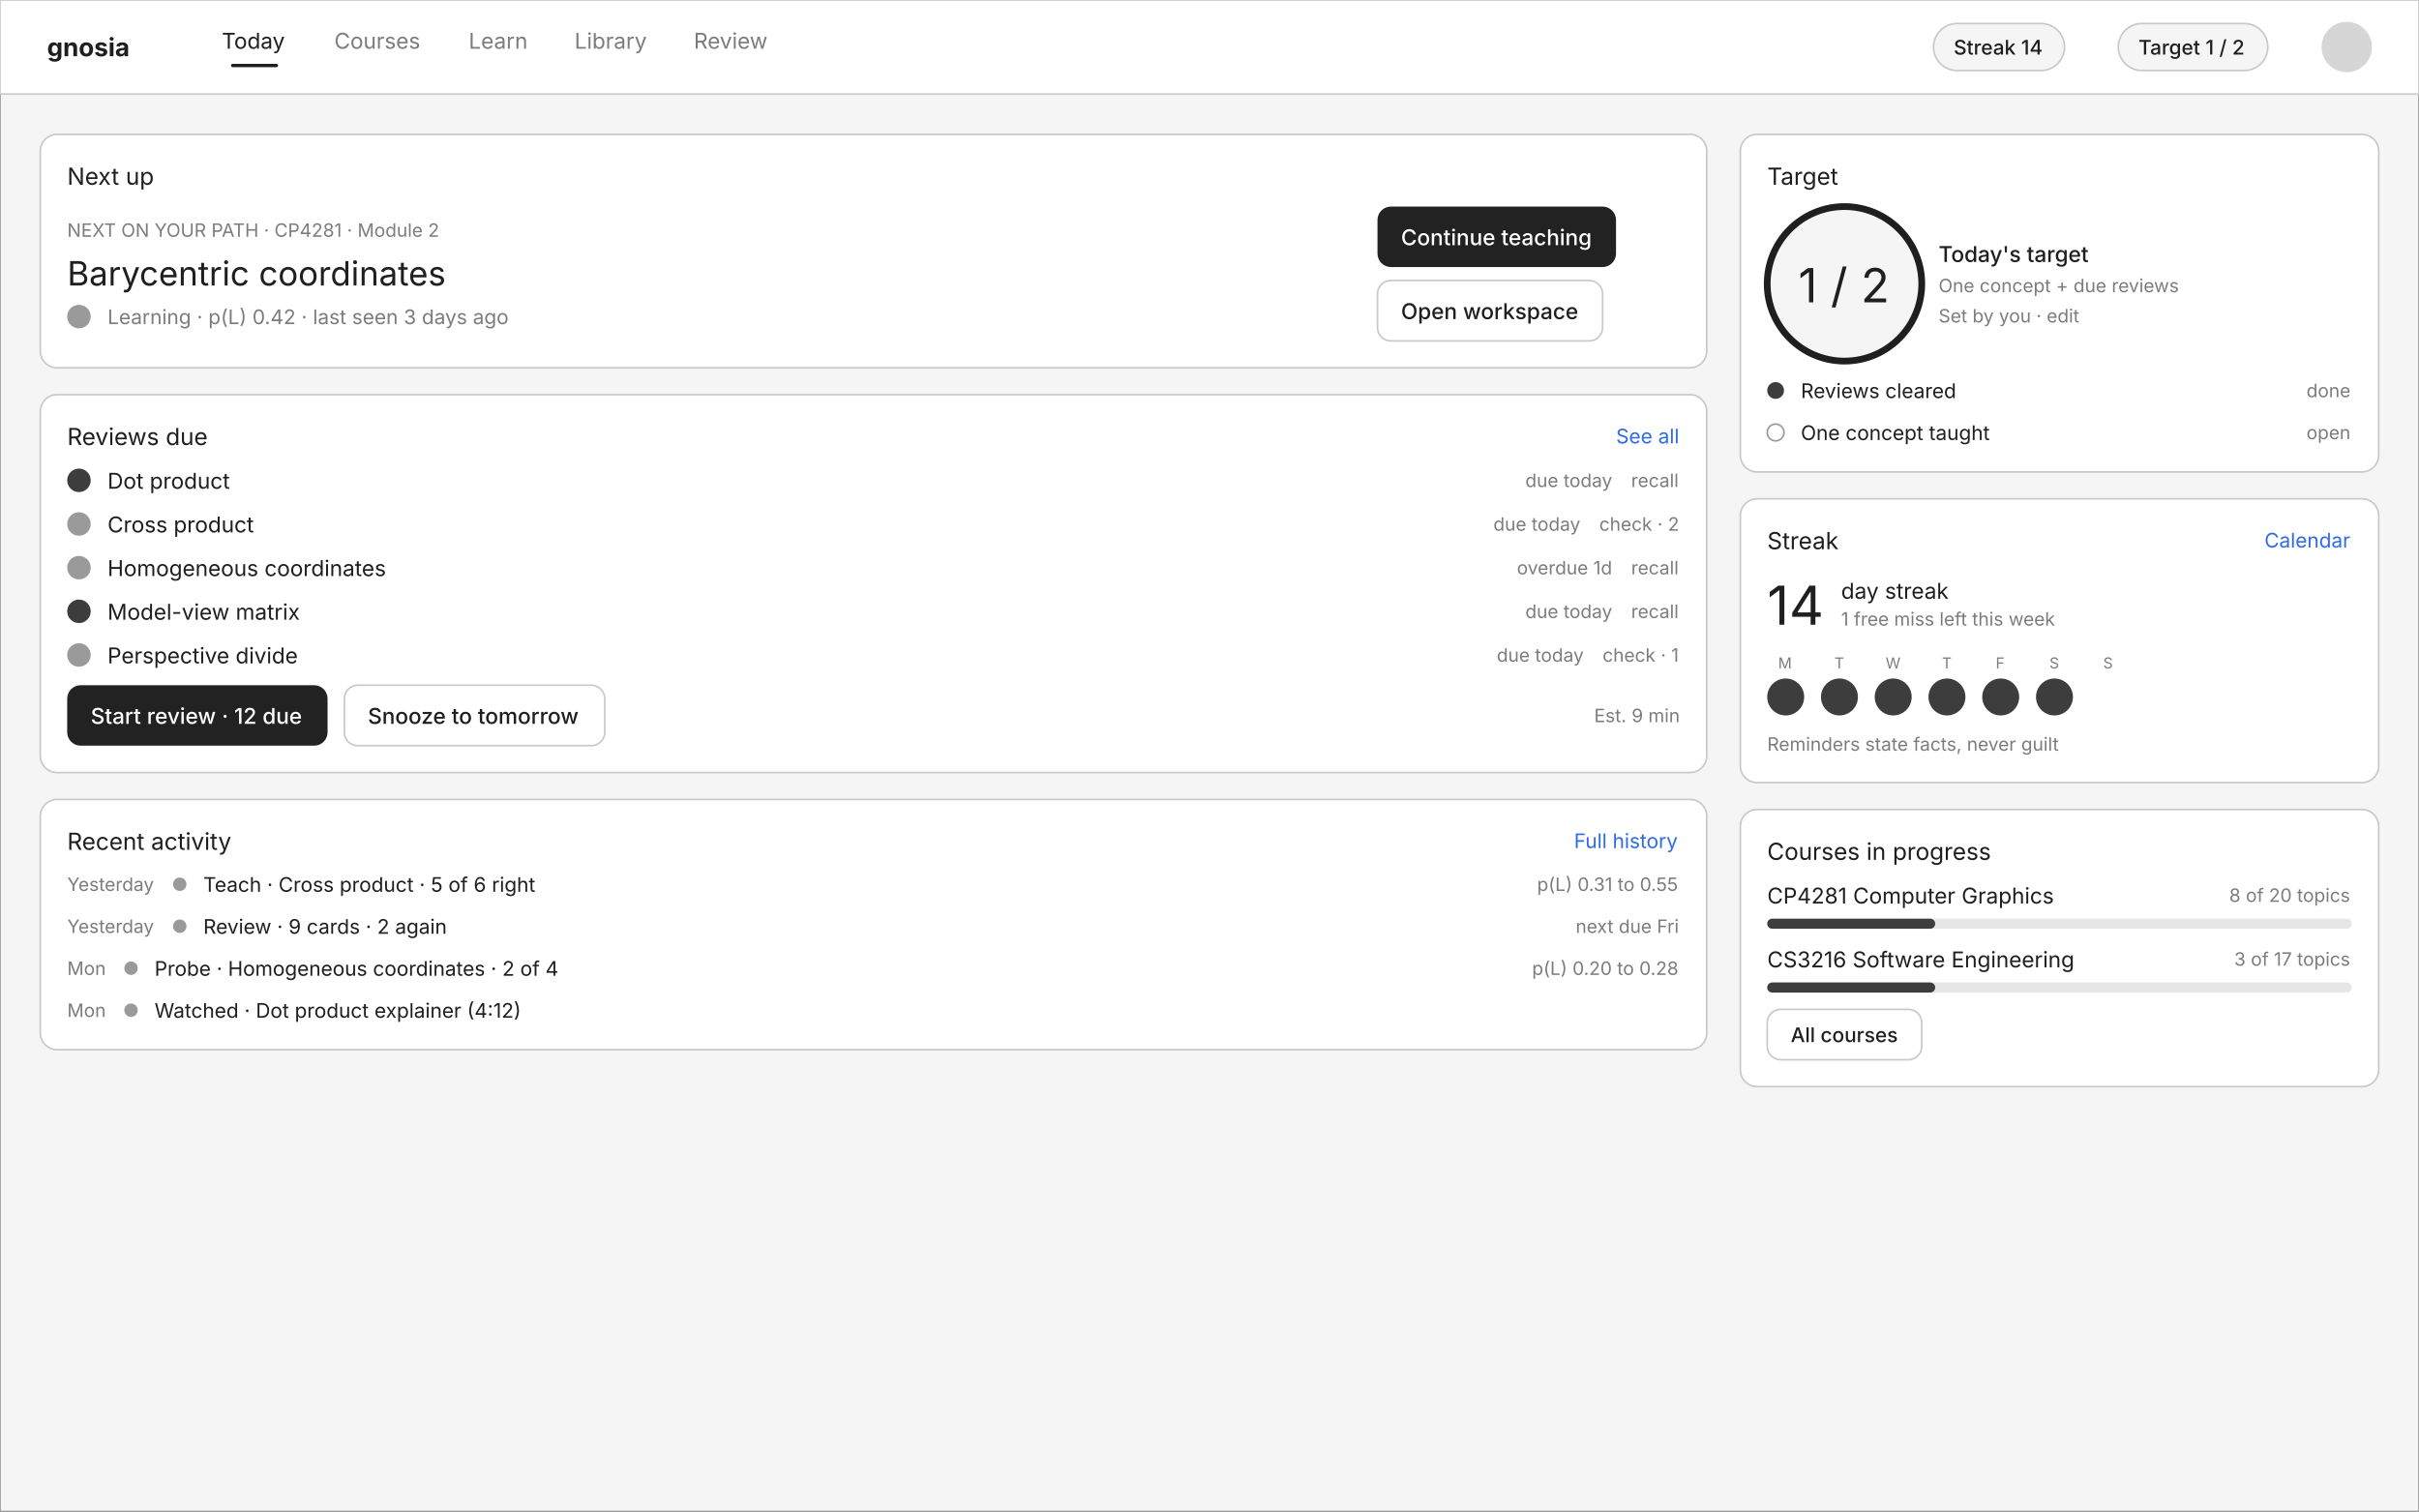
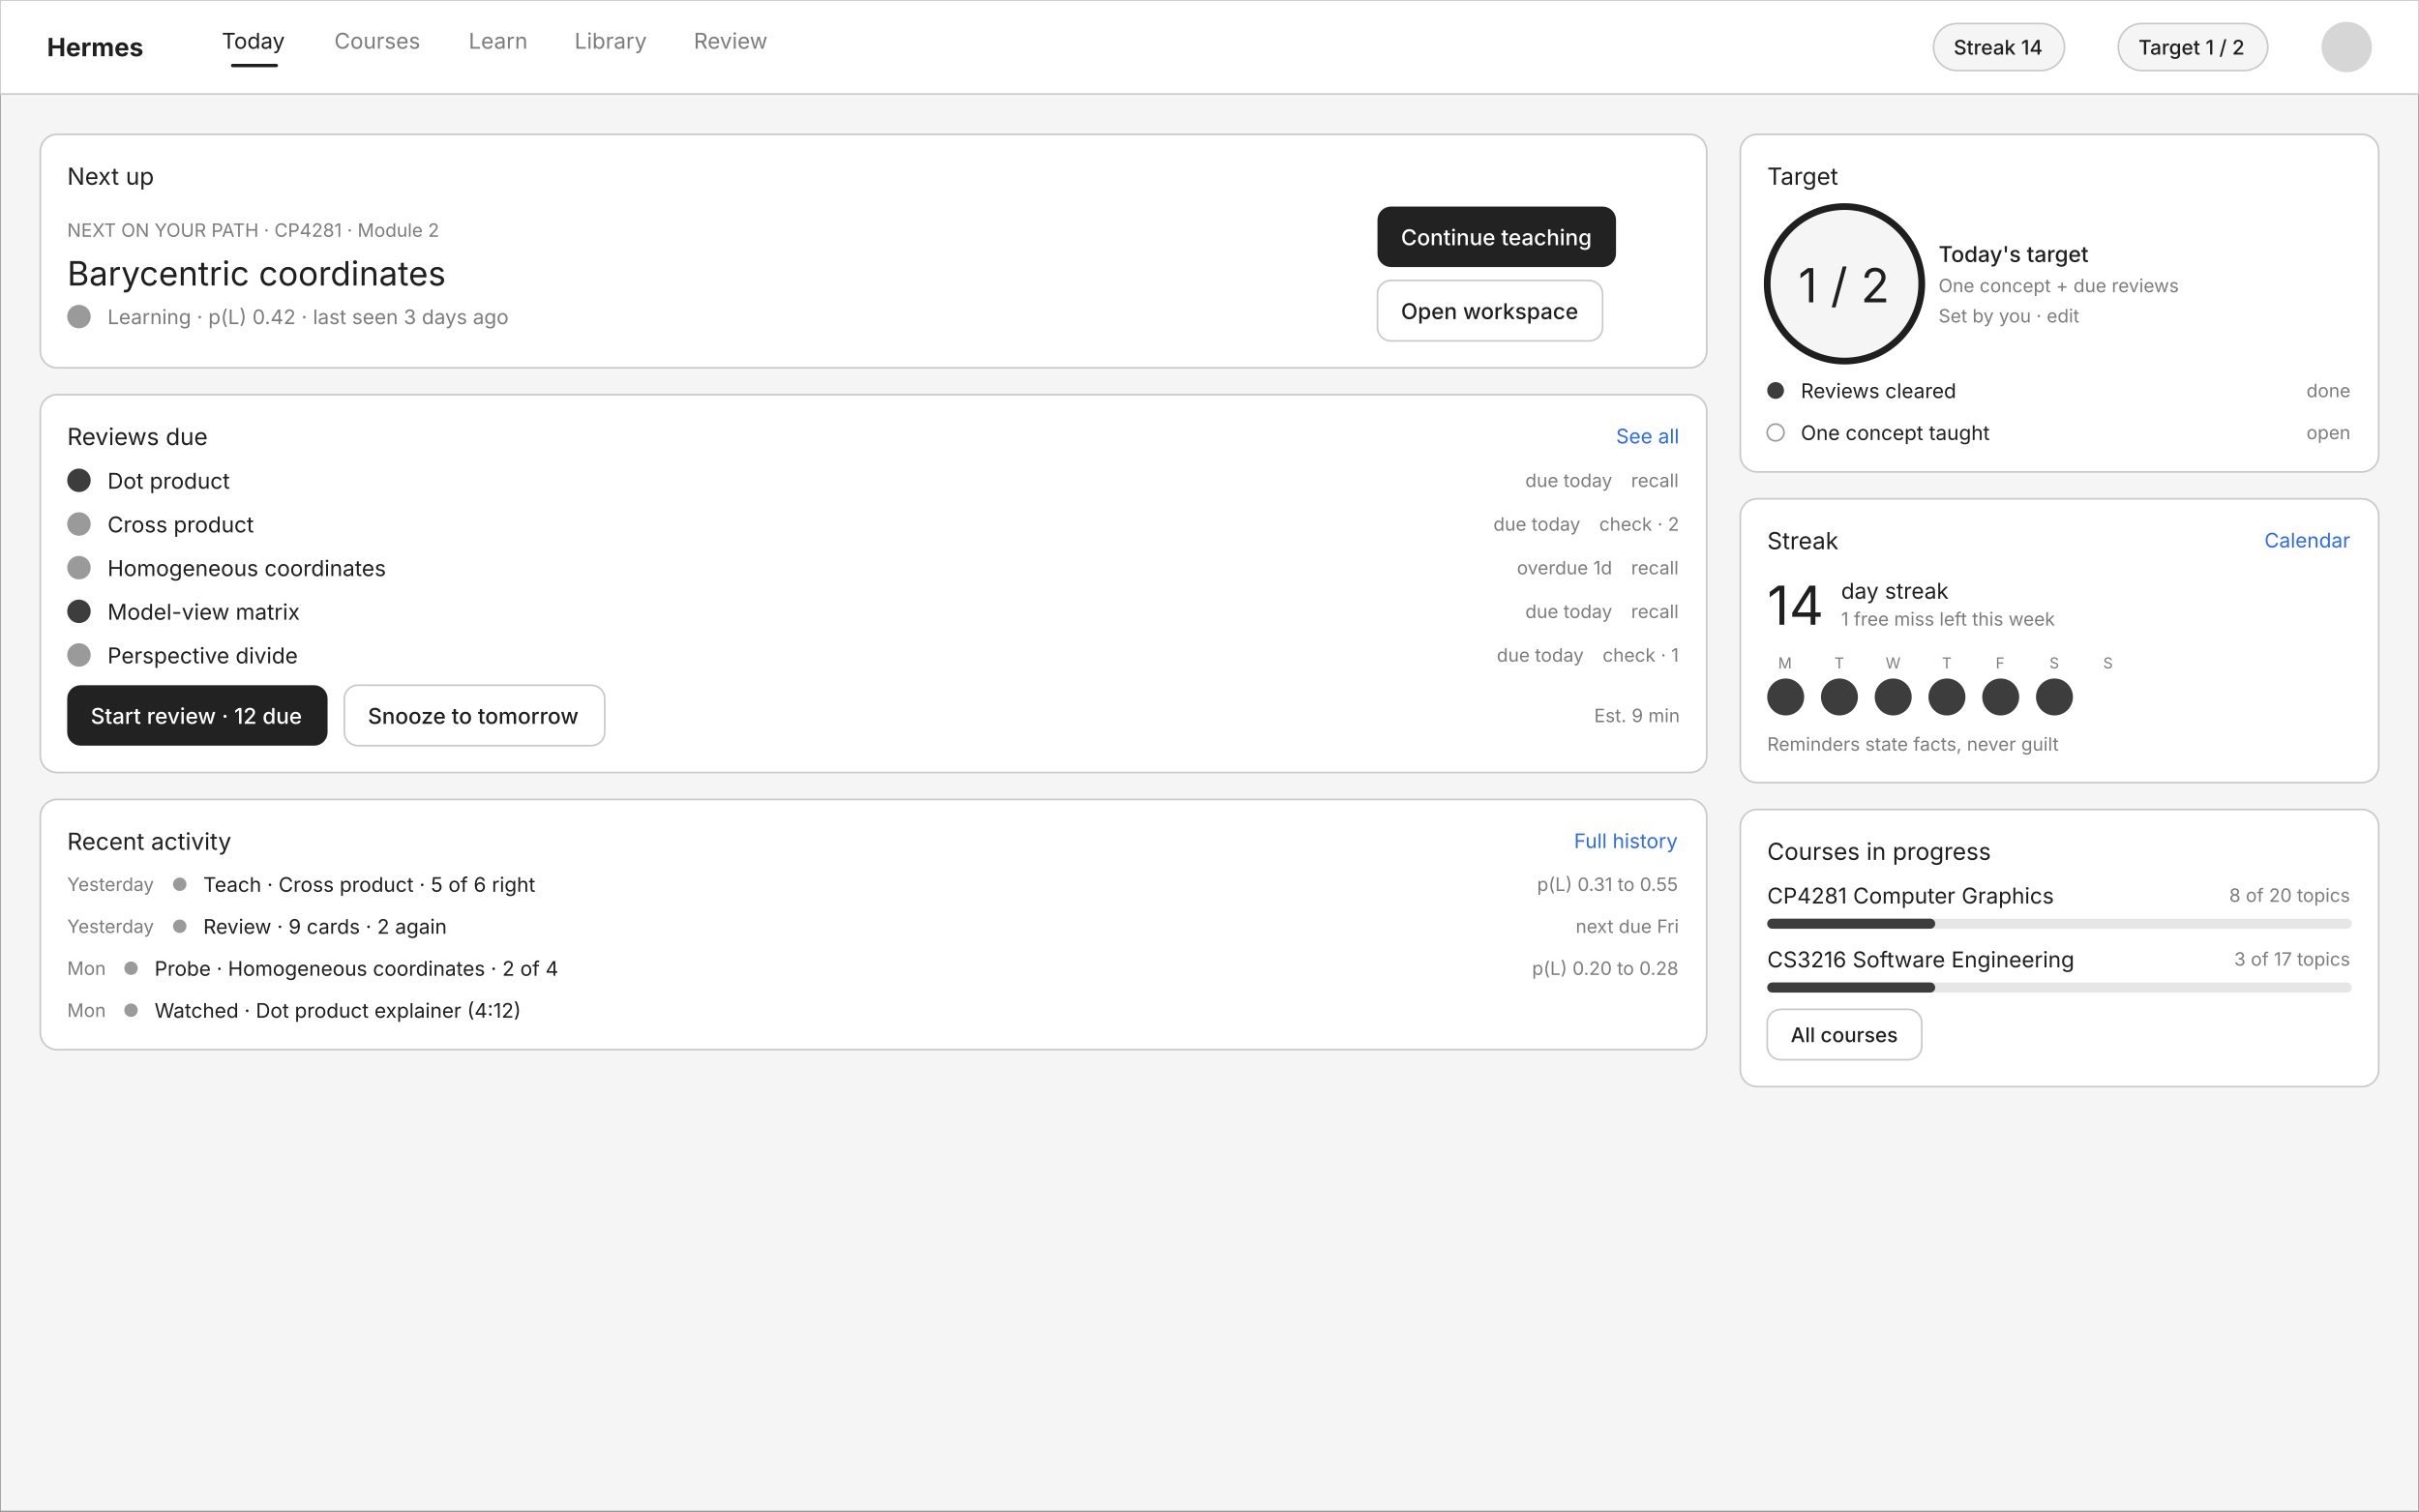
<svg xmlns="http://www.w3.org/2000/svg" width="1440" height="900" viewBox="0 0 1440 900">
  <defs>
    <clipPath id="clip0">
      <rect width="1440" height="900" />
    </clipPath>
  </defs>
  <g>
    <rect width="1440" height="900" fill="#F5F5F5" stroke="#9A9A9A" stroke-width="1" />
    <g clip-path="url(#clip0)">
      <g>
        <rect width="1440" height="56" fill="#FFFFFF" stroke="#C9C9C9" stroke-width="1" />
        <g transform="translate(28, 18.5)">
-           <text x="0" y="15" font-family="Inter" font-size="15" font-weight="700" fill="#1F1F1F">gnosia</text>
+           <text x="0" y="15" font-family="Inter" font-size="15" font-weight="700" fill="#1F1F1F">Hermes</text>
        </g>
        <g transform="translate(132, 16)">
          <g>
            <g>
              <text x="0" y="13" font-family="Inter" font-size="13" fill="#1F1F1F">Today</text>
            </g>
            <g transform="translate(5.5, 22)">
              <rect width="28" height="2" rx="1" ry="1" fill="#1F1F1F" />
            </g>
          </g>
          <g transform="translate(67, 0)">
            <g>
              <text x="0" y="13" font-family="Inter" font-size="13" fill="#7C7C7C">Courses</text>
            </g>
            <g transform="translate(12, 22)">
              <rect width="28" height="2" rx="1" ry="1" fill="#FFFFFF" />
            </g>
          </g>
          <g transform="translate(147, 0)">
            <g>
              <text x="0" y="13" font-family="Inter" font-size="13" fill="#7C7C7C">Learn</text>
            </g>
            <g transform="translate(3.5, 22)">
              <rect width="28" height="2" rx="1" ry="1" fill="#FFFFFF" />
            </g>
          </g>
          <g transform="translate(210, 0)">
            <g>
              <text x="0" y="13" font-family="Inter" font-size="13" fill="#7C7C7C">Library</text>
            </g>
            <g transform="translate(7.5, 22)">
              <rect width="28" height="2" rx="1" ry="1" fill="#FFFFFF" />
            </g>
          </g>
          <g transform="translate(281, 0)">
            <g>
              <text x="0" y="13" font-family="Inter" font-size="13" fill="#7C7C7C">Review</text>
            </g>
            <g transform="translate(8.5, 22)">
              <rect width="28" height="2" rx="1" ry="1" fill="#FFFFFF" />
            </g>
          </g>
        </g>
        <g transform="translate(490, 28)" />
        <g transform="translate(1151, 14)">
          <rect width="78" height="28" rx="14" ry="14" fill="#F5F5F5" stroke="#C9C9C9" stroke-width="1" />
          <g transform="translate(12, 6.5)">
            <text x="0" y="12" font-family="Inter" font-size="12" font-weight="500" fill="#1F1F1F">Streak 14</text>
          </g>
        </g>
        <g transform="translate(1261, 14)">
          <rect width="89" height="28" rx="14" ry="14" fill="#F5F5F5" stroke="#C9C9C9" stroke-width="1" />
          <g transform="translate(12, 6.5)">
            <text x="0" y="12" font-family="Inter" font-size="12" font-weight="500" fill="#1F1F1F">Target 1 / 2</text>
          </g>
        </g>
        <g transform="translate(1382, 13)">
          <ellipse cx="15" cy="15" rx="15" ry="15" fill="#D6D6D6" />
        </g>
      </g>
      <g transform="translate(0, 56)">
        <g transform="translate(24, 24)">
          <g>
            <rect width="992" height="139" rx="10" ry="10" fill="#FFFFFF" stroke="#C9C9C9" stroke-width="1" />
            <g transform="translate(16, 16)">
              <g>
                <text x="0" y="14" font-family="Inter" font-size="14" fill="#1F1F1F">Next up</text>
              </g>
              <g transform="translate(52, 8.5)" />
            </g>
            <g transform="translate(16, 43)">
              <g transform="translate(0, 7)">
                <g>
                  <text x="0" y="11" font-family="Inter" font-size="11" fill="#7C7C7C">NEXT ON YOUR PATH  ·  CP4281 · Module 2</text>
                </g>
                <g transform="translate(0, 20)">
                  <text x="0" y="20" font-family="Inter" font-size="20" fill="#1F1F1F">Barycentric coordinates</text>
                </g>
                <g transform="translate(0, 51)">
                  <g transform="translate(0, 0.5)">
                    <ellipse cx="7" cy="7" rx="7" ry="7" fill="#9A9A9A" />
                  </g>
                  <g transform="translate(24, 0)">
                    <text x="0" y="12" font-family="Inter" font-size="12" fill="#7C7C7C">Learning · p(L) 0.42 · last seen 3 days ago</text>
                  </g>
                </g>
              </g>
              <g transform="translate(780, 0)">
                <g>
                  <rect width="142" height="36" rx="8" ry="8" fill="#222222" />
                  <g transform="translate(14, 10)">
                    <text x="0" y="13" font-family="Inter" font-size="13" font-weight="500" fill="#FFFFFF">Continue teaching</text>
                  </g>
                </g>
                <g transform="translate(0, 44)">
                  <rect width="134" height="36" rx="8" ry="8" fill="#FFFFFF" stroke="#C9C9C9" stroke-width="1" />
                  <g transform="translate(14, 10)">
                    <text x="0" y="13" font-family="Inter" font-size="13" font-weight="500" fill="#1F1F1F">Open workspace</text>
                  </g>
                </g>
              </g>
            </g>
          </g>
          <g transform="translate(0, 155)">
            <rect width="992" height="225" rx="10" ry="10" fill="#FFFFFF" stroke="#C9C9C9" stroke-width="1" />
            <g transform="translate(16, 16)">
              <g>
                <text x="0" y="14" font-family="Inter" font-size="14" fill="#1F1F1F">Reviews due</text>
              </g>
              <g transform="translate(85, 8.5)" />
              <g transform="translate(922, 1)">
                <text x="0" y="12" font-family="Inter" font-size="12" fill="#2F6BE6">See all</text>
              </g>
            </g>
            <g transform="translate(16, 43)">
              <g transform="translate(0, 1)">
                <ellipse cx="7" cy="7" rx="7" ry="7" fill="#3D3D3D" />
              </g>
              <g transform="translate(24, 0)">
                <g>
                  <text x="0" y="13" font-family="Inter" font-size="13" fill="#1F1F1F">Dot product</text>
                </g>
              </g>
              <g transform="translate(868, 1)">
                <text x="0" y="11" font-family="Inter" font-size="11" fill="#7C7C7C">due today</text>
              </g>
              <g transform="translate(931, 1)">
                <text x="0" y="11" font-family="Inter" font-size="11" fill="#7C7C7C">recall</text>
              </g>
            </g>
            <g transform="translate(16, 69)">
              <g transform="translate(0, 1)">
                <ellipse cx="7" cy="7" rx="7" ry="7" fill="#9A9A9A" />
              </g>
              <g transform="translate(24, 0)">
                <g>
                  <text x="0" y="13" font-family="Inter" font-size="13" fill="#1F1F1F">Cross product</text>
                </g>
              </g>
              <g transform="translate(849, 1)">
                <text x="0" y="11" font-family="Inter" font-size="11" fill="#7C7C7C">due today</text>
              </g>
              <g transform="translate(912, 1)">
                <text x="0" y="11" font-family="Inter" font-size="11" fill="#7C7C7C">check · 2</text>
              </g>
            </g>
            <g transform="translate(16, 95)">
              <g transform="translate(0, 1)">
                <ellipse cx="7" cy="7" rx="7" ry="7" fill="#9A9A9A" />
              </g>
              <g transform="translate(24, 0)">
                <g>
                  <text x="0" y="13" font-family="Inter" font-size="13" fill="#1F1F1F">Homogeneous coordinates</text>
                </g>
              </g>
              <g transform="translate(863, 1)">
                <text x="0" y="11" font-family="Inter" font-size="11" fill="#7C7C7C">overdue 1d</text>
              </g>
              <g transform="translate(931, 1)">
                <text x="0" y="11" font-family="Inter" font-size="11" fill="#7C7C7C">recall</text>
              </g>
            </g>
            <g transform="translate(16, 121)">
              <g transform="translate(0, 1)">
                <ellipse cx="7" cy="7" rx="7" ry="7" fill="#3D3D3D" />
              </g>
              <g transform="translate(24, 0)">
                <g>
                  <text x="0" y="13" font-family="Inter" font-size="13" fill="#1F1F1F">Model-view matrix</text>
                </g>
              </g>
              <g transform="translate(868, 1)">
                <text x="0" y="11" font-family="Inter" font-size="11" fill="#7C7C7C">due today</text>
              </g>
              <g transform="translate(931, 1)">
                <text x="0" y="11" font-family="Inter" font-size="11" fill="#7C7C7C">recall</text>
              </g>
            </g>
            <g transform="translate(16, 147)">
              <g transform="translate(0, 1)">
                <ellipse cx="7" cy="7" rx="7" ry="7" fill="#9A9A9A" />
              </g>
              <g transform="translate(24, 0)">
                <g>
                  <text x="0" y="13" font-family="Inter" font-size="13" fill="#1F1F1F">Perspective divide</text>
                </g>
              </g>
              <g transform="translate(851, 1)">
                <text x="0" y="11" font-family="Inter" font-size="11" fill="#7C7C7C">due today</text>
              </g>
              <g transform="translate(914, 1)">
                <text x="0" y="11" font-family="Inter" font-size="11" fill="#7C7C7C">check · 1</text>
              </g>
            </g>
            <g transform="translate(16, 173)">
              <g>
                <rect width="155" height="36" rx="8" ry="8" fill="#222222" />
                <g transform="translate(14, 10)">
                  <text x="0" y="13" font-family="Inter" font-size="13" font-weight="500" fill="#FFFFFF">Start review · 12 due</text>
                </g>
              </g>
              <g transform="translate(165, 0)">
                <rect width="155" height="36" rx="8" ry="8" fill="#FFFFFF" stroke="#C9C9C9" stroke-width="1" />
                <g transform="translate(14, 10)">
                  <text x="0" y="13" font-family="Inter" font-size="13" font-weight="500" fill="#1F1F1F">Snooze to tomorrow</text>
                </g>
              </g>
              <g transform="translate(330, 18)" />
              <g transform="translate(909, 11)">
                <text x="0" y="11" font-family="Inter" font-size="11" fill="#7C7C7C">Est. 9 min</text>
              </g>
            </g>
          </g>
          <g transform="translate(0, 396)">
            <rect width="992" height="149" rx="10" ry="10" fill="#FFFFFF" stroke="#C9C9C9" stroke-width="1" />
            <g transform="translate(16, 16)">
              <g>
                <text x="0" y="14" font-family="Inter" font-size="14" fill="#1F1F1F">Recent activity</text>
              </g>
              <g transform="translate(98, 8.5)" />
              <g transform="translate(897, 1)">
                <text x="0" y="12" font-family="Inter" font-size="12" fill="#2F6BE6">Full history</text>
              </g>
            </g>
            <g transform="translate(16, 43)">
              <g transform="translate(0, 0.5)">
                <text x="0" y="11" font-family="Inter" font-size="11" fill="#7C7C7C">Yesterday</text>
              </g>
              <g transform="translate(63, 3.5)">
                <ellipse cx="4" cy="4" rx="4" ry="4" fill="#9A9A9A" />
              </g>
              <g transform="translate(81, 0)">
                <g>
                  <text x="0" y="12" font-family="Inter" font-size="12" fill="#1F1F1F">Teach · Cross product · 5 of 6 right</text>
                </g>
              </g>
              <g transform="translate(875, 0.5)">
                <text x="0" y="11" font-family="Inter" font-size="11" fill="#7C7C7C">p(L) 0.31 to 0.55</text>
              </g>
            </g>
            <g transform="translate(16, 68)">
              <g transform="translate(0, 0.5)">
                <text x="0" y="11" font-family="Inter" font-size="11" fill="#7C7C7C">Yesterday</text>
              </g>
              <g transform="translate(63, 3.5)">
                <ellipse cx="4" cy="4" rx="4" ry="4" fill="#9A9A9A" />
              </g>
              <g transform="translate(81, 0)">
                <g>
                  <text x="0" y="12" font-family="Inter" font-size="12" fill="#1F1F1F">Review · 9 cards · 2 again</text>
                </g>
              </g>
              <g transform="translate(898, 0.5)">
                <text x="0" y="11" font-family="Inter" font-size="11" fill="#7C7C7C">next due Fri</text>
              </g>
            </g>
            <g transform="translate(16, 93)">
              <g transform="translate(0, 0.5)">
                <text x="0" y="11" font-family="Inter" font-size="11" fill="#7C7C7C">Mon</text>
              </g>
              <g transform="translate(34, 3.5)">
                <ellipse cx="4" cy="4" rx="4" ry="4" fill="#9A9A9A" />
              </g>
              <g transform="translate(52, 0)">
                <g>
                  <text x="0" y="12" font-family="Inter" font-size="12" fill="#1F1F1F">Probe · Homogeneous coordinates · 2 of 4</text>
                </g>
              </g>
              <g transform="translate(872, 0.5)">
                <text x="0" y="11" font-family="Inter" font-size="11" fill="#7C7C7C">p(L) 0.20 to 0.28</text>
              </g>
            </g>
            <g transform="translate(16, 118)">
              <g transform="translate(0, 0.5)">
                <text x="0" y="11" font-family="Inter" font-size="11" fill="#7C7C7C">Mon</text>
              </g>
              <g transform="translate(34, 3.5)">
                <ellipse cx="4" cy="4" rx="4" ry="4" fill="#9A9A9A" />
              </g>
              <g transform="translate(52, 0)">
                <g>
                  <text x="0" y="12" font-family="Inter" font-size="12" fill="#1F1F1F">Watched · Dot product explainer (4:12)</text>
                </g>
              </g>
              <g transform="translate(960, 0.5)">
                <text x="0" y="11" font-family="Inter" font-size="11" fill="#7C7C7C" />
              </g>
            </g>
          </g>
        </g>
        <g transform="translate(1036, 24)">
          <g>
            <rect width="380" height="201" rx="10" ry="10" fill="#FFFFFF" stroke="#C9C9C9" stroke-width="1" />
            <g transform="translate(16, 16)">
              <g>
                <text x="0" y="14" font-family="Inter" font-size="14" fill="#1F1F1F">Target</text>
              </g>
              <g transform="translate(44, 8.5)" />
            </g>
            <g transform="translate(16, 43)">
              <g>
                <rect width="92" height="92" rx="46" ry="46" fill="#F5F5F5" stroke="#1F1F1F" stroke-width="4" />
                <g transform="translate(18.5, 29)">
                  <text x="0" y="28" font-family="Inter" font-size="28" fill="#1F1F1F">1 / 2</text>
                </g>
              </g>
              <g transform="translate(102, 20)">
                <g>
                  <text x="0" y="13" font-family="Inter" font-size="13" font-weight="500" fill="#1F1F1F">Today's target</text>
                </g>
                <g transform="translate(0, 20)">
                  <text x="0" y="11" font-family="Inter" font-size="11" fill="#7C7C7C">One concept + due reviews</text>
                </g>
                <g transform="translate(0, 38)">
                  <text x="0" y="11" font-family="Inter" font-size="11" fill="#7C7C7C">Set by you · edit</text>
                </g>
              </g>
            </g>
            <g transform="translate(16, 145)">
              <g transform="translate(0, 2.5)">
                <ellipse cx="5" cy="5" rx="5" ry="5" fill="#3D3D3D" />
              </g>
              <g transform="translate(20, 0)">
                <g>
                  <text x="0" y="12" font-family="Inter" font-size="12" fill="#1F1F1F">Reviews cleared</text>
                </g>
              </g>
              <g transform="translate(321, 0.5)">
                <text x="0" y="11" font-family="Inter" font-size="11" fill="#7C7C7C">done</text>
              </g>
            </g>
            <g transform="translate(16, 170)">
              <g transform="translate(0, 2.5)">
                <ellipse cx="5" cy="5" rx="5" ry="5" fill="#FFFFFF" stroke="#9A9A9A" stroke-width="1" />
              </g>
              <g transform="translate(20, 0)">
                <g>
                  <text x="0" y="12" font-family="Inter" font-size="12" fill="#1F1F1F">One concept taught</text>
                </g>
              </g>
              <g transform="translate(321, 0.5)">
                <text x="0" y="11" font-family="Inter" font-size="11" fill="#7C7C7C">open</text>
              </g>
            </g>
          </g>
          <g transform="translate(0, 217)">
            <rect width="380" height="169" rx="10" ry="10" fill="#FFFFFF" stroke="#C9C9C9" stroke-width="1" />
            <g transform="translate(16, 16)">
              <g>
                <text x="0" y="14" font-family="Inter" font-size="14" fill="#1F1F1F">Streak</text>
              </g>
              <g transform="translate(43, 8.5)" />
              <g transform="translate(296, 1)">
                <text x="0" y="12" font-family="Inter" font-size="12" fill="#2F6BE6">Calendar</text>
              </g>
            </g>
            <g transform="translate(16, 43)">
              <g>
                <text x="0" y="32" font-family="Inter" font-size="32" fill="#1F1F1F">14</text>
              </g>
              <g transform="translate(44, 3.5)">
                <g>
                  <text x="0" y="13" font-family="Inter" font-size="13" fill="#1F1F1F">day streak</text>
                </g>
                <g transform="translate(0, 18)">
                  <text x="0" y="11" font-family="Inter" font-size="11" fill="#7C7C7C">1 free miss left this week</text>
                </g>
              </g>
            </g>
            <g transform="translate(16, 92)">
              <g>
                <g transform="translate(6.5, 0)">
                  <text x="0" y="9" font-family="Inter" font-size="9" fill="#7C7C7C">M</text>
                </g>
                <g transform="translate(0, 15)">
                  <ellipse cx="11" cy="11" rx="11" ry="11" fill="#3D3D3D" />
                </g>
              </g>
              <g transform="translate(32, 0)">
                <g transform="translate(8, 0)">
                  <text x="0" y="9" font-family="Inter" font-size="9" fill="#7C7C7C">T</text>
                </g>
                <g transform="translate(0, 15)">
                  <ellipse cx="11" cy="11" rx="11" ry="11" fill="#3D3D3D" />
                </g>
              </g>
              <g transform="translate(64, 0)">
                <g transform="translate(6.5, 0)">
                  <text x="0" y="9" font-family="Inter" font-size="9" fill="#7C7C7C">W</text>
                </g>
                <g transform="translate(0, 15)">
                  <ellipse cx="11" cy="11" rx="11" ry="11" fill="#3D3D3D" />
                </g>
              </g>
              <g transform="translate(96, 0)">
                <g transform="translate(8, 0)">
                  <text x="0" y="9" font-family="Inter" font-size="9" fill="#7C7C7C">T</text>
                </g>
                <g transform="translate(0, 15)">
                  <ellipse cx="11" cy="11" rx="11" ry="11" fill="#3D3D3D" />
                </g>
              </g>
              <g transform="translate(128, 0)">
                <g transform="translate(8, 0)">
                  <text x="0" y="9" font-family="Inter" font-size="9" fill="#7C7C7C">F</text>
                </g>
                <g transform="translate(0, 15)">
                  <ellipse cx="11" cy="11" rx="11" ry="11" fill="#3D3D3D" />
                </g>
              </g>
              <g transform="translate(160, 0)">
                <g transform="translate(8, 0)">
                  <text x="0" y="9" font-family="Inter" font-size="9" fill="#7C7C7C">S</text>
                </g>
                <g transform="translate(0, 15)">
                  <ellipse cx="11" cy="11" rx="11" ry="11" fill="#3D3D3D" />
                </g>
              </g>
              <g transform="translate(192, 0)">
                <g transform="translate(8, 0)">
                  <text x="0" y="9" font-family="Inter" font-size="9" fill="#7C7C7C">S</text>
                </g>
                <g transform="translate(0, 15)">
                  <ellipse cx="11" cy="11" rx="11" ry="11" fill="#FFFFFF" />
                </g>
              </g>
            </g>
            <g transform="translate(16, 139)">
              <text x="0" y="11" font-family="Inter" font-size="11" fill="#7C7C7C">Reminders state facts, never guilt</text>
            </g>
          </g>
          <g transform="translate(0, 402)">
            <rect width="380" height="165" rx="10" ry="10" fill="#FFFFFF" stroke="#C9C9C9" stroke-width="1" />
            <g transform="translate(16, 16)">
              <g>
                <text x="0" y="14" font-family="Inter" font-size="14" fill="#1F1F1F">Courses in progress</text>
              </g>
              <g transform="translate(134, 8.5)" />
            </g>
            <g transform="translate(16, 43)">
              <g>
                <g>
                  <text x="0" y="13" font-family="Inter" font-size="13" fill="#1F1F1F">CP4281 Computer Graphics</text>
                </g>
                <g transform="translate(275, 1)">
                  <text x="0" y="11" font-family="Inter" font-size="11" fill="#7C7C7C">8 of 20 topics</text>
                </g>
              </g>
              <g transform="translate(0, 22)">
                <rect width="348" height="6" rx="3" ry="3" fill="#E6E6E6" />
                <rect width="100" height="6" rx="3" ry="3" fill="#3D3D3D" />
              </g>
            </g>
            <g transform="translate(16, 81)">
              <g>
                <g>
                  <text x="0" y="13" font-family="Inter" font-size="13" fill="#1F1F1F">CS3216 Software Engineering</text>
                </g>
                <g transform="translate(278, 1)">
                  <text x="0" y="11" font-family="Inter" font-size="11" fill="#7C7C7C">3 of 17 topics</text>
                </g>
              </g>
              <g transform="translate(0, 22)">
                <rect width="348" height="6" rx="3" ry="3" fill="#E6E6E6" />
                <rect width="100" height="6" rx="3" ry="3" fill="#3D3D3D" />
              </g>
            </g>
            <g transform="translate(16, 119)">
              <rect width="92" height="30" rx="8" ry="8" fill="#FFFFFF" stroke="#C9C9C9" stroke-width="1" />
              <g transform="translate(14, 7.5)">
                <text x="0" y="12" font-family="Inter" font-size="12" font-weight="500" fill="#1F1F1F">All courses</text>
              </g>
            </g>
          </g>
        </g>
      </g>
    </g>
  </g>
</svg>
